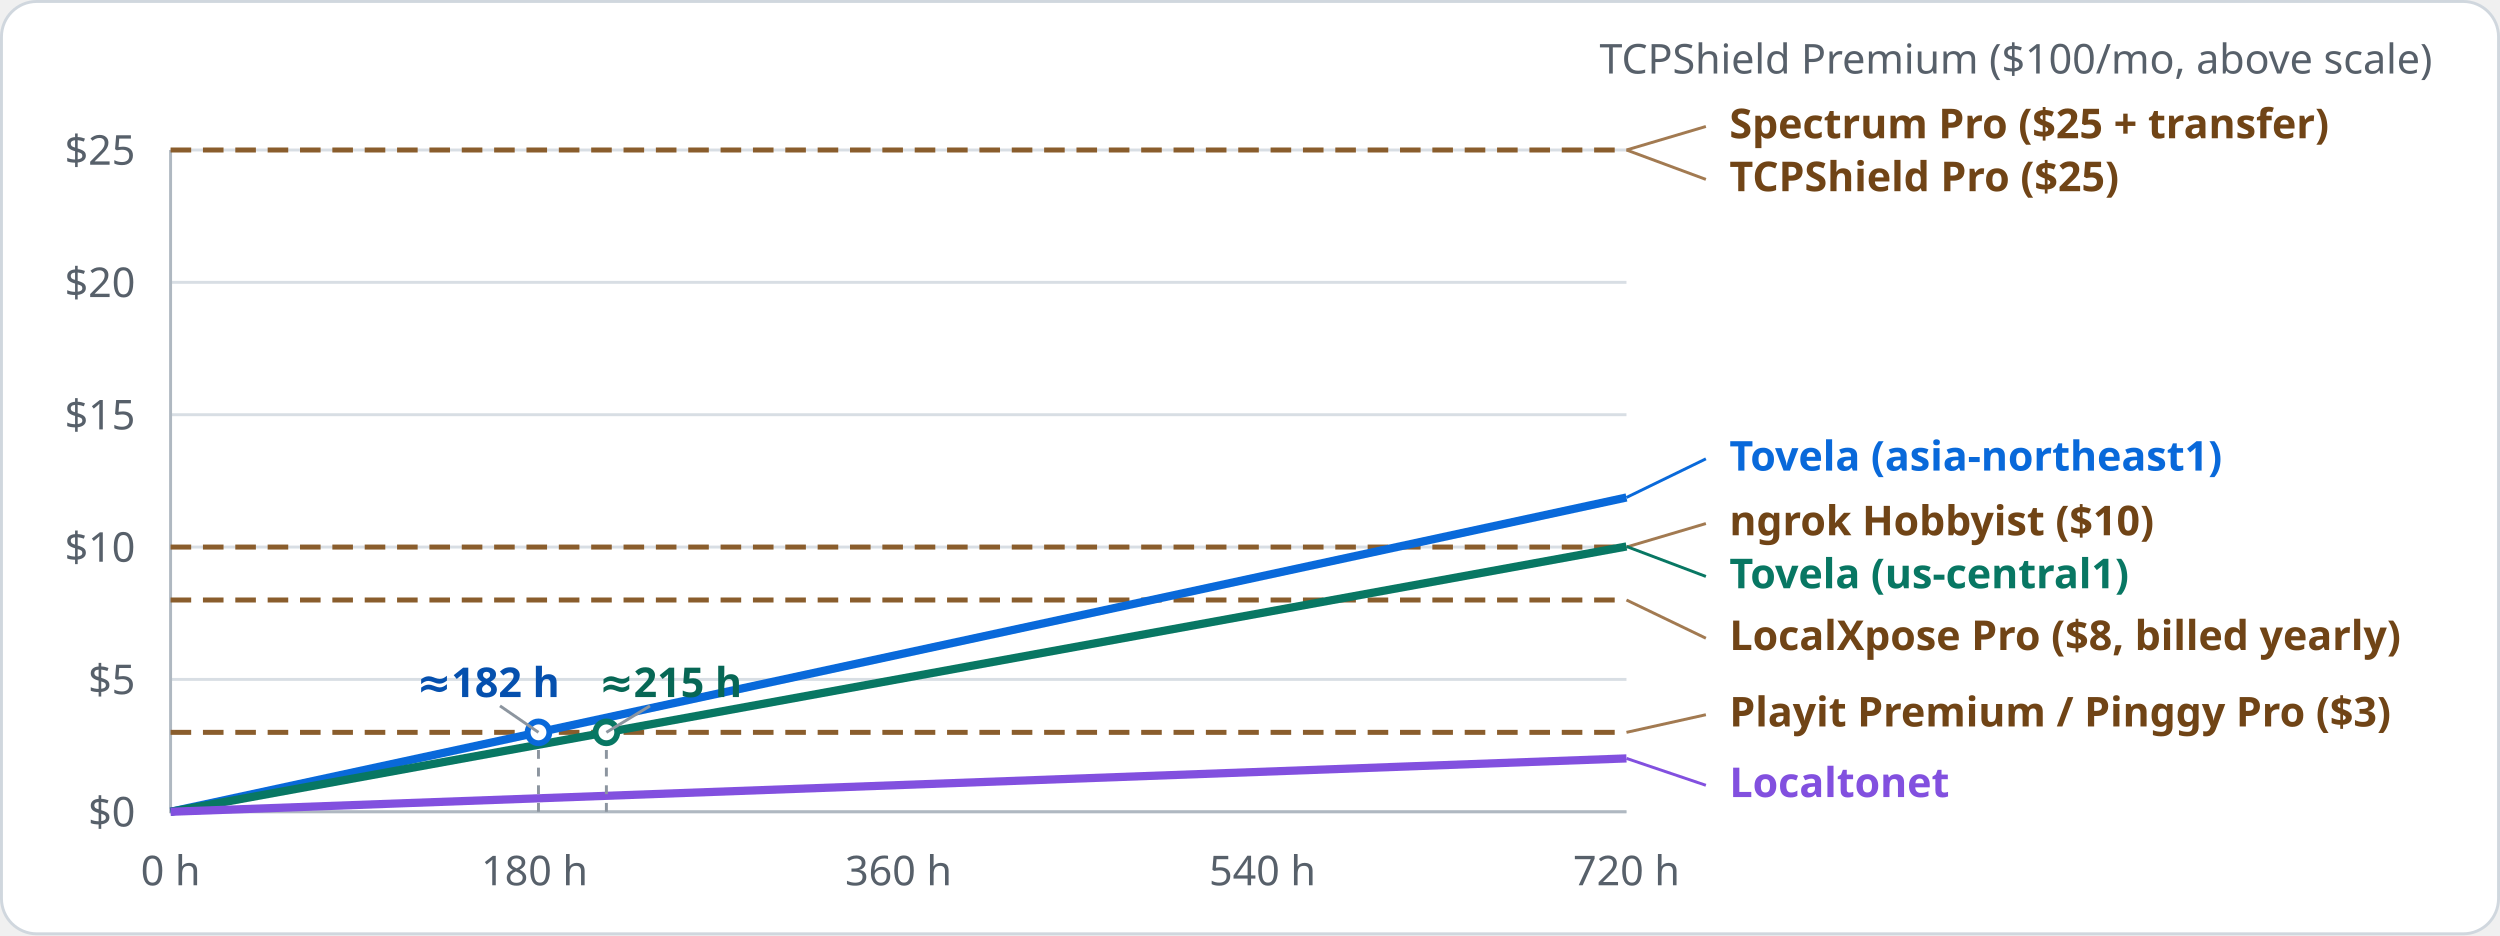
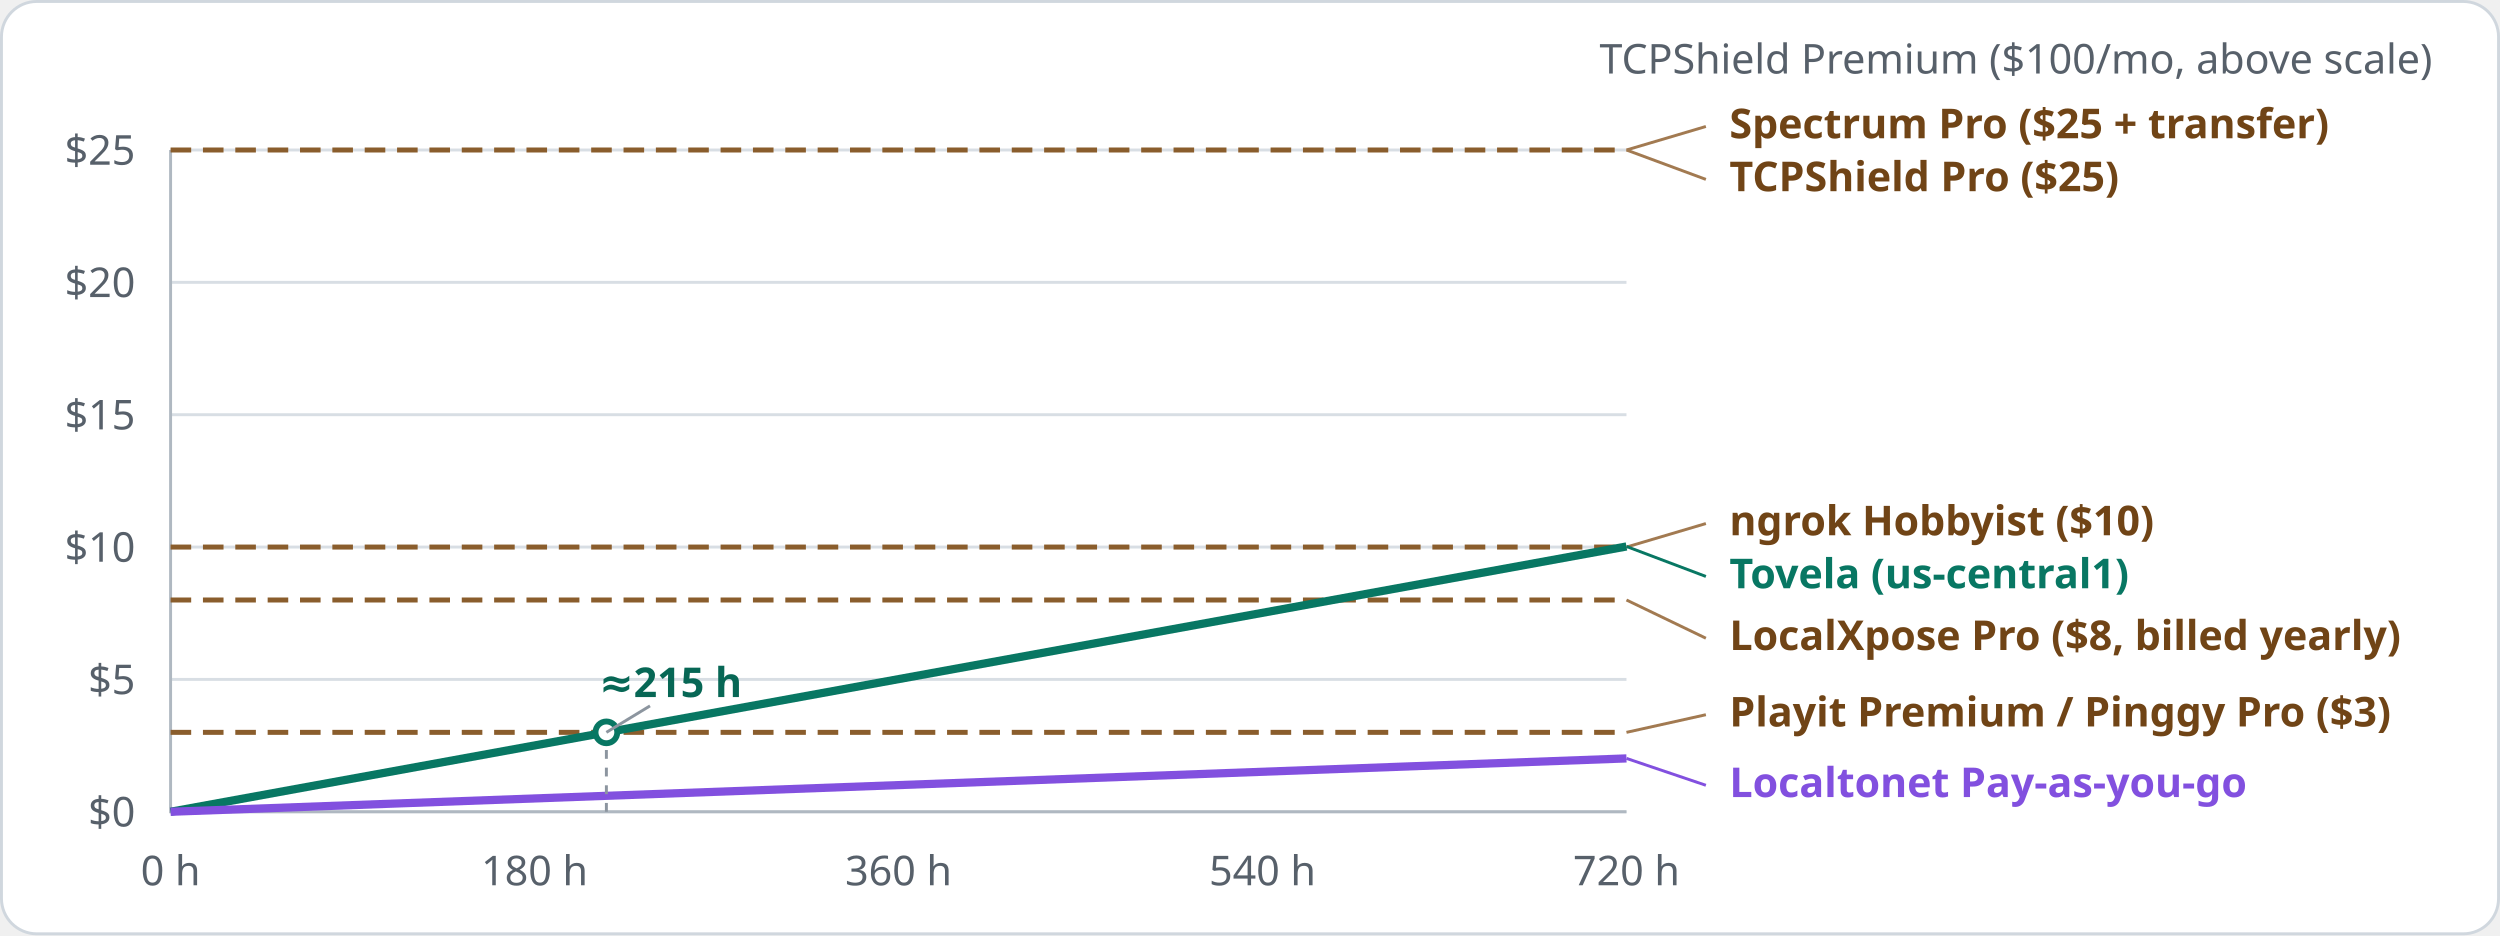
<svg xmlns="http://www.w3.org/2000/svg" width="850" height="318" viewBox="0 0 850 318" role="img" aria-labelledby="title desc">
  <rect x="0.5" y="0.5" width="849" height="317" rx="12" fill="#fff" stroke="#d0d7de" />
  <g font-family="system-ui, sans-serif" fill="#24292f">
    <text x="827" y="25" text-anchor="end" font-size="14" fill="#57606a">TCPShield Premium ($100/mo, above scale)</text>
    <path d="M58 276.00H553 M58 231.00H553 M58 186.00H553 M58 141.00H553 M58 96.00H553 M58 51.00H553" stroke="#d8dee4" fill="none" />
    <path d="M58 51V276H553" stroke="#afb8c1" fill="none" />
    <g text-anchor="end" font-size="14" fill="#57606a">
      <text x="46" y="281">$0</text>
      <text x="46" y="236">$5</text>
      <text x="46" y="191">$10</text>
      <text x="46" y="146">$15</text>
      <text x="46" y="101">$20</text>
      <text x="46" y="56">$25</text>
    </g>
    <g text-anchor="middle" font-size="14" fill="#57606a">
      <text x="58.00" y="301">0 h</text>
      <text x="181.75" y="301">180 h</text>
      <text x="305.50" y="301">360 h</text>
      <text x="429.25" y="301">540 h</text>
      <text x="553.00" y="301">720 h</text>
    </g>
    <g stroke="#8a5d2c" stroke-width="1.7" stroke-dasharray="7 4" fill="none">
      <path d="M58 51.00H553" />
      <path d="M58 186.00H553" />
      <path d="M58 204.00H553" />
      <path d="M58 249.00H553" />
    </g>
    <g stroke-width="2.8" fill="none">
-       <path d="M58 276L553 169.14" stroke="#0969da" />
      <path d="M58 276L553 185.80" stroke="#087763" />
      <path d="M58 276L553 257.86" stroke="#8250df" />
    </g>
    <g stroke="#8c959f" stroke-dasharray="3 3">
-       <path d="M183.08 249.00V276" />
      <path d="M206.17 249.00V276" />
    </g>
-     <circle cx="183.08" cy="249.00" r="3.7" fill="#fff" stroke="#0969da" stroke-width="2" />
    <circle cx="206.17" cy="249.00" r="3.7" fill="#fff" stroke="#087763" stroke-width="2" />
    <g fill="none" stroke-width="1">
      <path d="M553 51.00L580 43" stroke="#a27a51" />
      <path d="M553 51.00L580 61" stroke="#a27a51" />
      <path d="M553 186.00L580 178" stroke="#a27a51" />
      <path d="M553 204.00L580 217" stroke="#a27a51" />
      <path d="M553 249.00L580 243" stroke="#a27a51" />
-       <path d="M553 169.14L580 156" stroke="#0969da" />
      <path d="M553 185.80L580 196" stroke="#087763" />
      <path d="M553 257.86L580 267" stroke="#8250df" />
-       <path d="M183.08 249.00L170 240 M206.17 249.00L221 240" stroke="#8c959f" />
+       <path d="M206.17 249.00L221 240" stroke="#8c959f" />
    </g>
    <g font-size="14" font-weight="600">
      <text x="588" y="47" fill="#704416">Spectrum Pro ($25 + transfer)</text>
      <text x="588" y="65" fill="#704416">TCPShield Pro ($25)</text>
      <text x="588" y="182" fill="#704416">ngrok Hobbyist ($10)</text>
      <text x="588" y="221" fill="#704416">LocalXpose Pro ($8, billed yearly)</text>
      <text x="588" y="247" fill="#704416">Playit Premium / Pinggy Pro ($3)</text>
-       <text x="588" y="160" fill="#0969da">Tovela (asia-northeast1)</text>
      <text x="588" y="200" fill="#087763">Tovela (us-central1)</text>
-       <text x="588" y="271" fill="#8250df">Localtonet</text>
-       <text x="166" y="237" text-anchor="middle" fill="#0550ae">≈182 h</text>
+       <text x="588" y="271" fill="#8250df">Localtonet Pay-as-you-go</text>
      <text x="228" y="237" text-anchor="middle" fill="#076755">≈215 h</text>
    </g>
  </g>
</svg>
